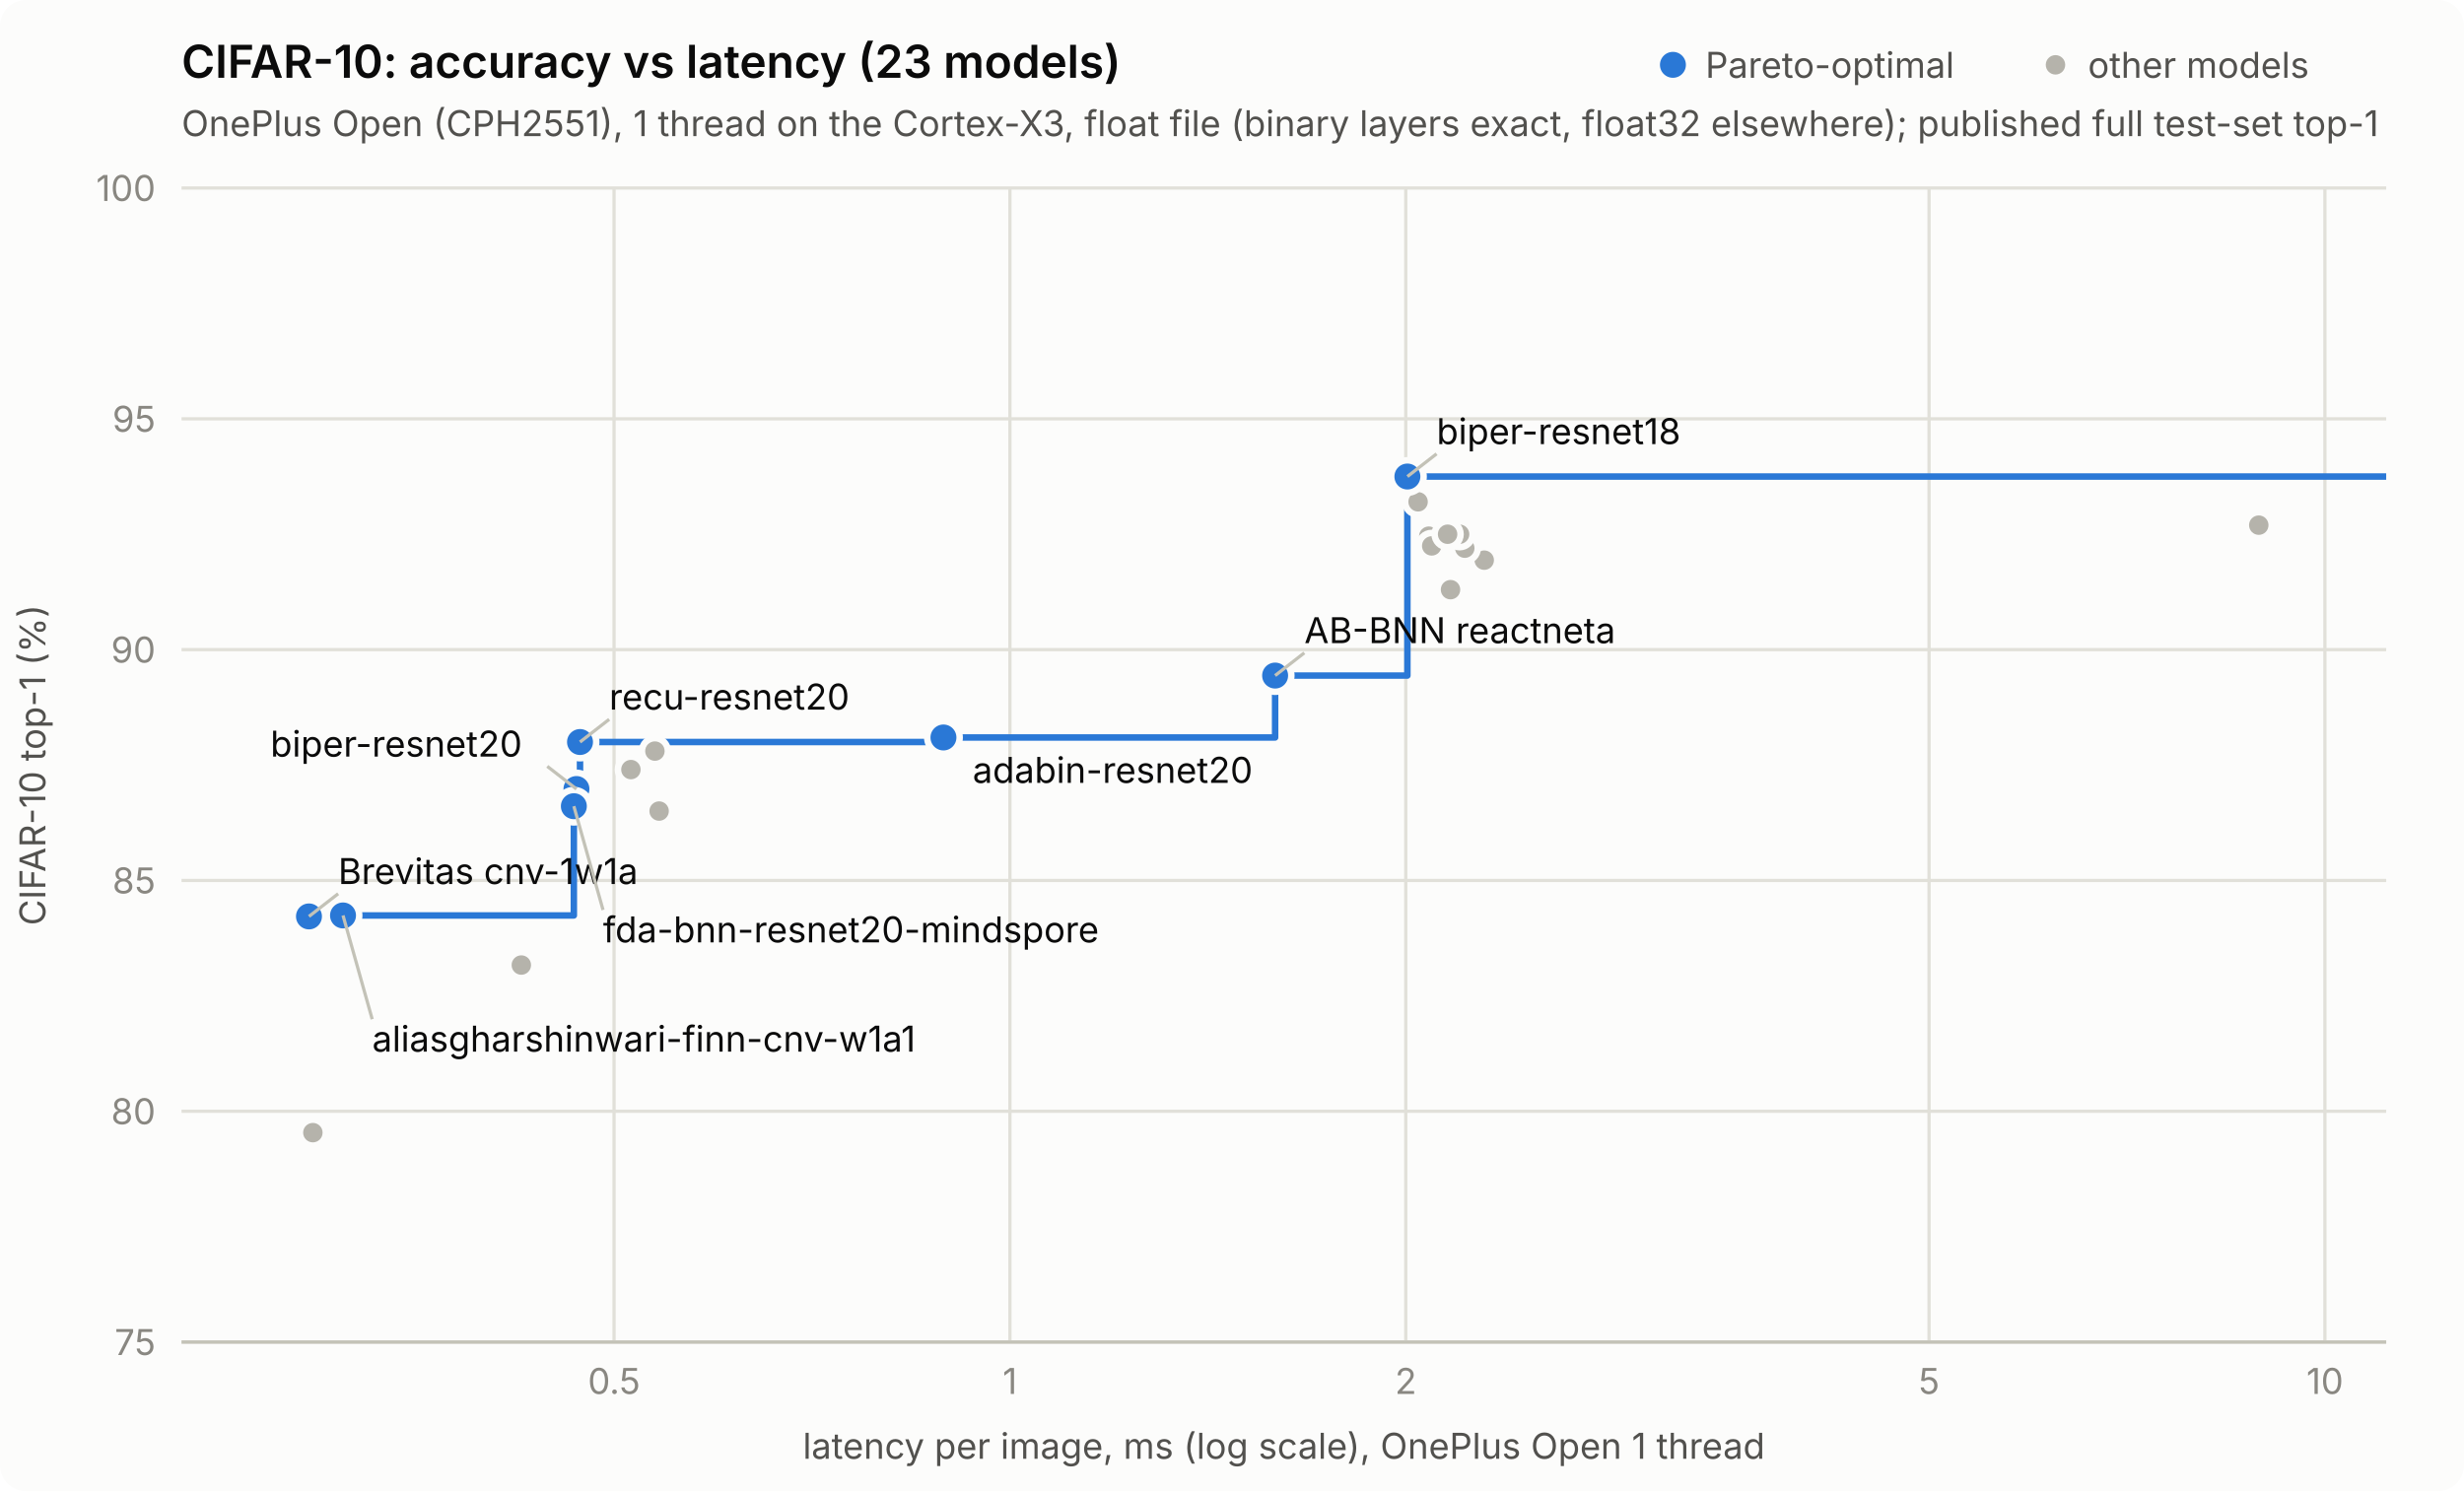
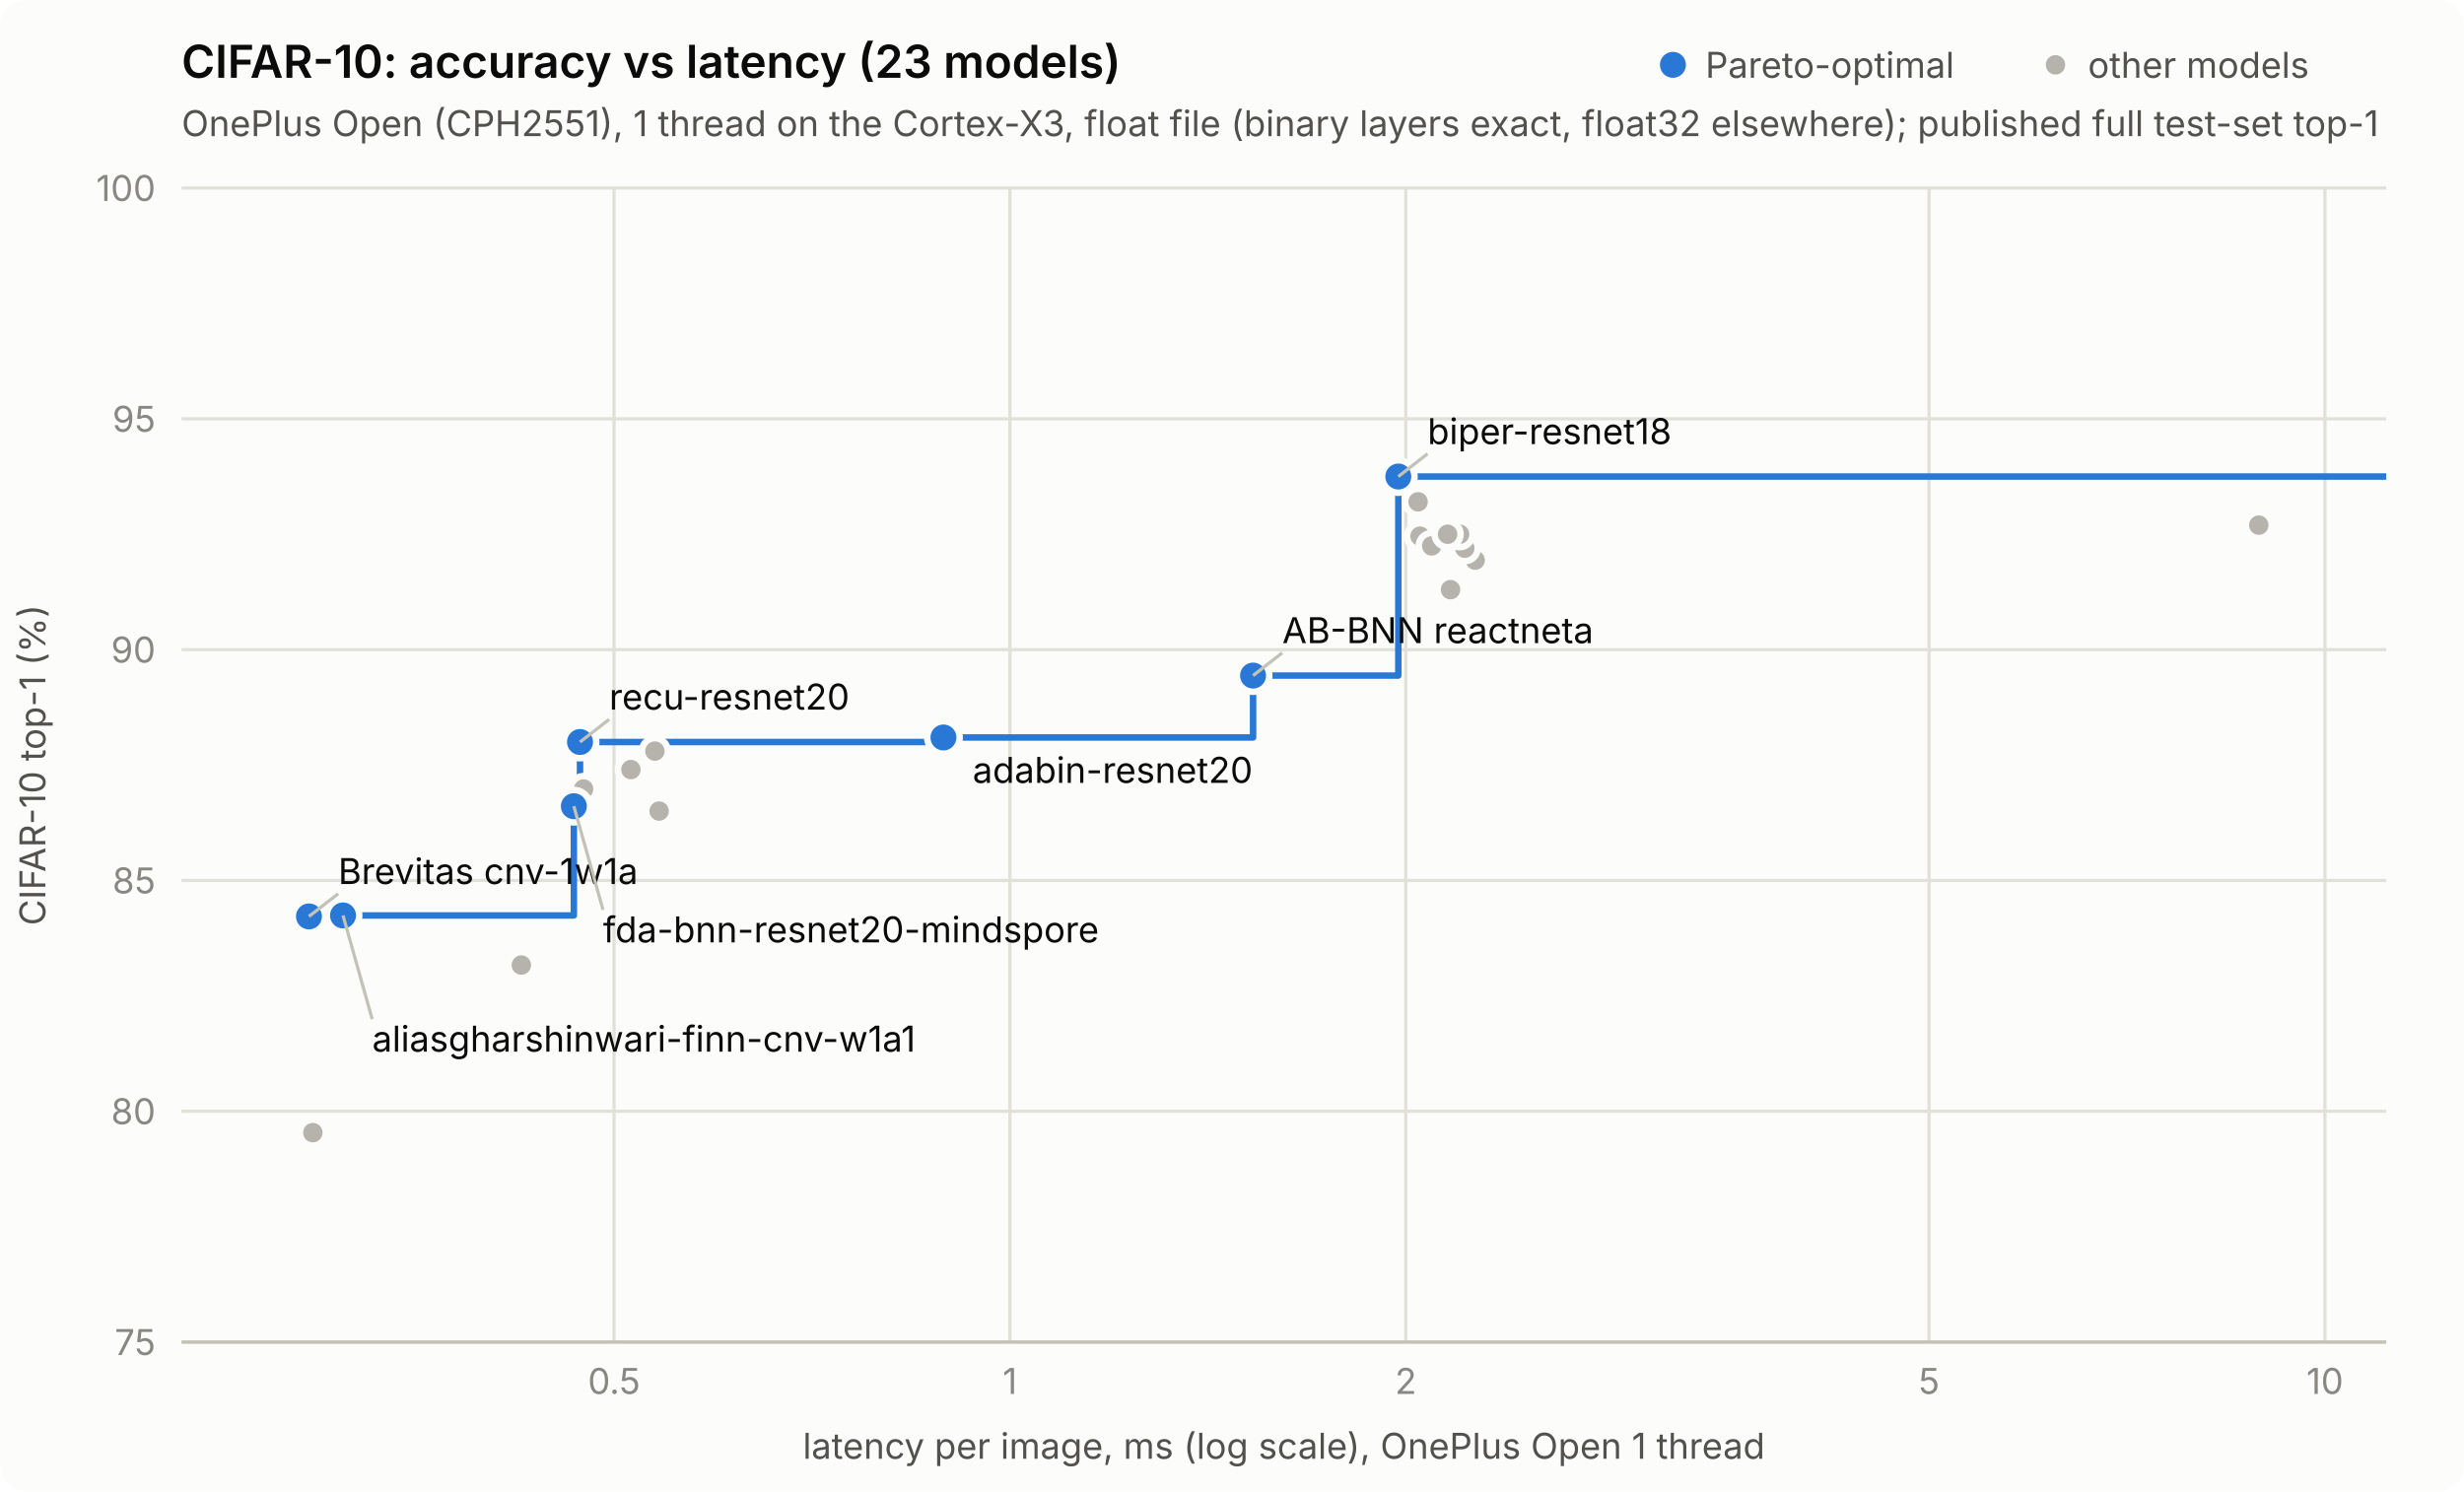
<svg xmlns="http://www.w3.org/2000/svg" viewBox="0 0 760 460" width="760" height="460" role="img" aria-label="CIFAR-10: accuracy vs latency (23 models)">
  <style>svg{font-family:system-ui,-apple-system,'Segoe UI',sans-serif} .tick{font-size:11px;font-variant-numeric:tabular-nums} .title{font-size:14px;font-weight:600} .sub,.alabel,.lab{font-size:11px} .hit{fill:#000;fill-opacity:0} .bg{fill:#fcfcfb} .grid{stroke:#e1e0d9;stroke-width:1} .axis{stroke:#c3c2b7;stroke-width:1} .tick{fill:#898781} .title{fill:#0b0b0b} .sub,.alabel{fill:#52514e} .lab{fill:#0b0b0b} .front{fill:none;stroke:#2a78d6;stroke-width:2;stroke-linejoin:round} .dot-f{fill:#2a78d6;stroke:#fcfcfb;stroke-width:2} .dot-o{fill:#b5b3ab;stroke:#fcfcfb;stroke-width:2} .hit:hover + .dot-o,.hit:hover + .dot-f{stroke:#0b0b0b} @media (prefers-color-scheme: dark){.bg{fill:#1a1a19} .grid{stroke:#2c2c2a;stroke-width:1} .axis{stroke:#383835;stroke-width:1} .tick{fill:#898781} .title{fill:#f0efec} .sub,.alabel{fill:#c3c2b7} .lab{fill:#f0efec} .front{fill:none;stroke:#3987e5;stroke-width:2;stroke-linejoin:round} .dot-f{fill:#3987e5;stroke:#1a1a19;stroke-width:2} .dot-o{fill:#6b6a65;stroke:#1a1a19;stroke-width:2} .hit:hover + .dot-o,.hit:hover + .dot-f{stroke:#f0efec}}</style>
  <rect class="bg" x="0" y="0" width="760" height="460" rx="8" />
  <text class="title" x="56" y="24">CIFAR-10: accuracy vs latency (23 models)</text>
  <text class="sub" x="56" y="42">OnePlus Open (CPH2551), 1 thread on the Cortex-X3, float file (binary layers exact, float32 elsewhere); published full test-set top-1</text>
  <line class="grid" x1="56" x2="736" y1="414.0" y2="414.0" />
  <text class="tick" x="48" y="418.0" text-anchor="end">75</text>
  <line class="grid" x1="56" x2="736" y1="342.8" y2="342.8" />
  <text class="tick" x="48" y="346.8" text-anchor="end">80</text>
  <line class="grid" x1="56" x2="736" y1="271.6" y2="271.6" />
  <text class="tick" x="48" y="275.6" text-anchor="end">85</text>
  <line class="grid" x1="56" x2="736" y1="200.4" y2="200.4" />
  <text class="tick" x="48" y="204.4" text-anchor="end">90</text>
  <line class="grid" x1="56" x2="736" y1="129.2" y2="129.2" />
  <text class="tick" x="48" y="133.2" text-anchor="end">95</text>
  <line class="grid" x1="56" x2="736" y1="58.0" y2="58.0" />
  <text class="tick" x="48" y="62.0" text-anchor="end">100</text>
  <line class="grid" x1="189.4" x2="189.4" y1="58" y2="414" />
  <text class="tick" x="189.4" y="430" text-anchor="middle">0.5</text>
  <line class="grid" x1="311.5" x2="311.5" y1="58" y2="414" />
  <text class="tick" x="311.5" y="430" text-anchor="middle">1</text>
  <line class="grid" x1="433.6" x2="433.6" y1="58" y2="414" />
  <text class="tick" x="433.6" y="430" text-anchor="middle">2</text>
  <line class="grid" x1="595.0" x2="595.0" y1="58" y2="414" />
  <text class="tick" x="595.0" y="430" text-anchor="middle">5</text>
  <line class="grid" x1="717.1" x2="717.1" y1="58" y2="414" />
  <text class="tick" x="717.1" y="430" text-anchor="middle">10</text>
  <line class="axis" x1="56" x2="736" y1="414" y2="414" />
  <text class="alabel" x="396.0" y="450" text-anchor="middle">latency per image, ms (log scale), OnePlus Open 1 thread</text>
  <text class="alabel" transform="translate(14 236.0) rotate(-90)" text-anchor="middle">CIFAR-10 top-1 (%)</text>
-   <path class="front" d="M95.3,282.7 H105.8 V282.4 H177.0 V248.7 H177.8 V243.4 H178.9 V228.9 H291.0 V227.5 H393.3 V208.4 H434.1 V147.0 H736.0" />
+   <path class="front" d="M95.3,282.7 H105.8 V282.4 H177.0 V248.7 H178.9 V228.9 H291.0 V227.5 H386.5 V208.4 H431.3 V147.0 H736.0" />
  <g>
-     <circle class="hit" cx="457.8" cy="172.8" r="12" />
-     <circle class="dot-o" cx="457.8" cy="172.8" r="4" />
+     <circle class="hit" cx="455.0" cy="172.8" r="12" />
+     <circle class="dot-o" cx="455.0" cy="172.8" r="4" />
  </g>
  <g>
-     <circle class="hit" cx="440.7" cy="165.4" r="12" />
-     <circle class="dot-o" cx="440.7" cy="165.4" r="4" />
+     <circle class="hit" cx="180.0" cy="243.4" r="12" />
+     <circle class="dot-o" cx="180.0" cy="243.4" r="4" />
+   </g>
+   <g>
+     <circle class="hit" cx="438.0" cy="165.4" r="12" />
+     <circle class="dot-o" cx="438.0" cy="165.4" r="4" />
  </g>
  <g>
    <circle class="hit" cx="696.7" cy="162.0" r="12" />
    <circle class="dot-o" cx="696.7" cy="162.0" r="4" />
  </g>
  <g>
    <circle class="hit" cx="96.5" cy="349.4" r="12" />
    <circle class="dot-o" cx="96.5" cy="349.4" r="4" />
  </g>
  <g>
    <circle class="hit" cx="95.3" cy="282.7" r="12" />
    <circle class="dot-o" cx="95.3" cy="282.7" r="4" />
  </g>
  <g>
    <circle class="hit" cx="451.8" cy="169.1" r="12" />
    <circle class="dot-o" cx="451.8" cy="169.1" r="4" />
  </g>
  <g>
    <circle class="hit" cx="202.0" cy="231.7" r="12" />
    <circle class="dot-o" cx="202.0" cy="231.7" r="4" />
  </g>
  <g>
    <circle class="hit" cx="203.3" cy="250.2" r="12" />
    <circle class="dot-o" cx="203.3" cy="250.2" r="4" />
  </g>
  <g>
    <circle class="hit" cx="447.4" cy="181.9" r="12" />
    <circle class="dot-o" cx="447.4" cy="181.9" r="4" />
  </g>
  <g>
    <circle class="hit" cx="437.4" cy="154.8" r="12" />
    <circle class="dot-o" cx="437.4" cy="154.8" r="4" />
  </g>
  <g>
    <circle class="hit" cx="441.6" cy="168.4" r="12" />
    <circle class="dot-o" cx="441.6" cy="168.4" r="4" />
  </g>
  <g>
    <circle class="hit" cx="160.8" cy="297.7" r="12" />
    <circle class="dot-o" cx="160.8" cy="297.7" r="4" />
  </g>
  <g>
    <circle class="hit" cx="450.2" cy="164.8" r="12" />
    <circle class="dot-o" cx="450.2" cy="164.8" r="4" />
  </g>
  <g>
    <circle class="hit" cx="194.6" cy="237.4" r="12" />
    <circle class="dot-o" cx="194.6" cy="237.4" r="4" />
  </g>
  <g>
    <circle class="hit" cx="446.5" cy="164.8" r="12" />
    <circle class="dot-o" cx="446.5" cy="164.8" r="4" />
  </g>
  <g>
-     <circle class="hit" cx="393.3" cy="208.4" r="12" />
-     <circle class="dot-f" cx="393.3" cy="208.4" r="5" />
+     <circle class="hit" cx="386.5" cy="208.4" r="12" />
+     <circle class="dot-f" cx="386.5" cy="208.4" r="5" />
  </g>
  <g>
    <circle class="hit" cx="291.0" cy="227.5" r="12" />
    <circle class="dot-f" cx="291.0" cy="227.5" r="5" />
  </g>
  <g>
    <circle class="hit" cx="105.8" cy="282.4" r="12" />
    <circle class="dot-f" cx="105.8" cy="282.4" r="5" />
  </g>
  <g>
-     <circle class="hit" cx="434.1" cy="147.0" r="12" />
-     <circle class="dot-f" cx="434.1" cy="147.0" r="5" />
-   </g>
-   <g>
-     <circle class="hit" cx="177.8" cy="243.4" r="12" />
-     <circle class="dot-f" cx="177.8" cy="243.4" r="5" />
+     <circle class="hit" cx="431.3" cy="147.0" r="12" />
+     <circle class="dot-f" cx="431.3" cy="147.0" r="5" />
  </g>
  <g>
    <circle class="hit" cx="95.3" cy="282.7" r="12" />
    <circle class="dot-f" cx="95.3" cy="282.7" r="5" />
  </g>
  <g>
    <circle class="hit" cx="177.0" cy="248.7" r="12" />
    <circle class="dot-f" cx="177.0" cy="248.7" r="5" />
  </g>
  <g>
    <circle class="hit" cx="178.9" cy="228.9" r="12" />
    <circle class="dot-f" cx="178.9" cy="228.9" r="5" />
  </g>
  <line class="axis" x1="95.3" y1="282.7" x2="104.3" y2="275.7" />
  <text class="lab" x="104.3" y="272.7">Brevitas cnv-1w1a</text>
  <line class="axis" x1="105.8" y1="282.4" x2="114.8" y2="314.4" />
  <text class="lab" x="114.8" y="324.4">aliasgharshinwari-finn-cnv-w1a1</text>
  <line class="axis" x1="177.0" y1="248.7" x2="186.0" y2="280.7" />
  <text class="lab" x="186.0" y="290.7">fda-bnn-resnet20-mindspore</text>
-   <line class="axis" x1="177.8" y1="243.4" x2="168.8" y2="236.4" />
-   <text class="lab" x="83.4" y="233.4">biper-resnet20</text>
  <line class="axis" x1="178.9" y1="228.9" x2="187.9" y2="221.9" />
  <text class="lab" x="187.9" y="218.9">recu-resnet20</text>
  <text class="lab" x="300.0" y="241.5">adabin-resnet20</text>
-   <line class="axis" x1="393.3" y1="208.4" x2="402.3" y2="201.4" />
-   <text class="lab" x="402.3" y="198.4">AB-BNN reactneta</text>
-   <line class="axis" x1="434.1" y1="147.0" x2="443.1" y2="140.0" />
-   <text class="lab" x="443.1" y="137.0">biper-resnet18</text>
+   <line class="axis" x1="386.5" y1="208.4" x2="395.5" y2="201.4" />
+   <text class="lab" x="395.5" y="198.4">AB-BNN reactneta</text>
+   <line class="axis" x1="431.3" y1="147.0" x2="440.3" y2="140.0" />
+   <text class="lab" x="440.3" y="137.0">biper-resnet18</text>
  <circle class="dot-f" cx="516" cy="20" r="5" />
  <text class="sub" x="526" y="24">Pareto-optimal</text>
  <circle class="dot-o" cx="634" cy="20" r="4" />
  <text class="sub" x="644" y="24">other models</text>
</svg>
